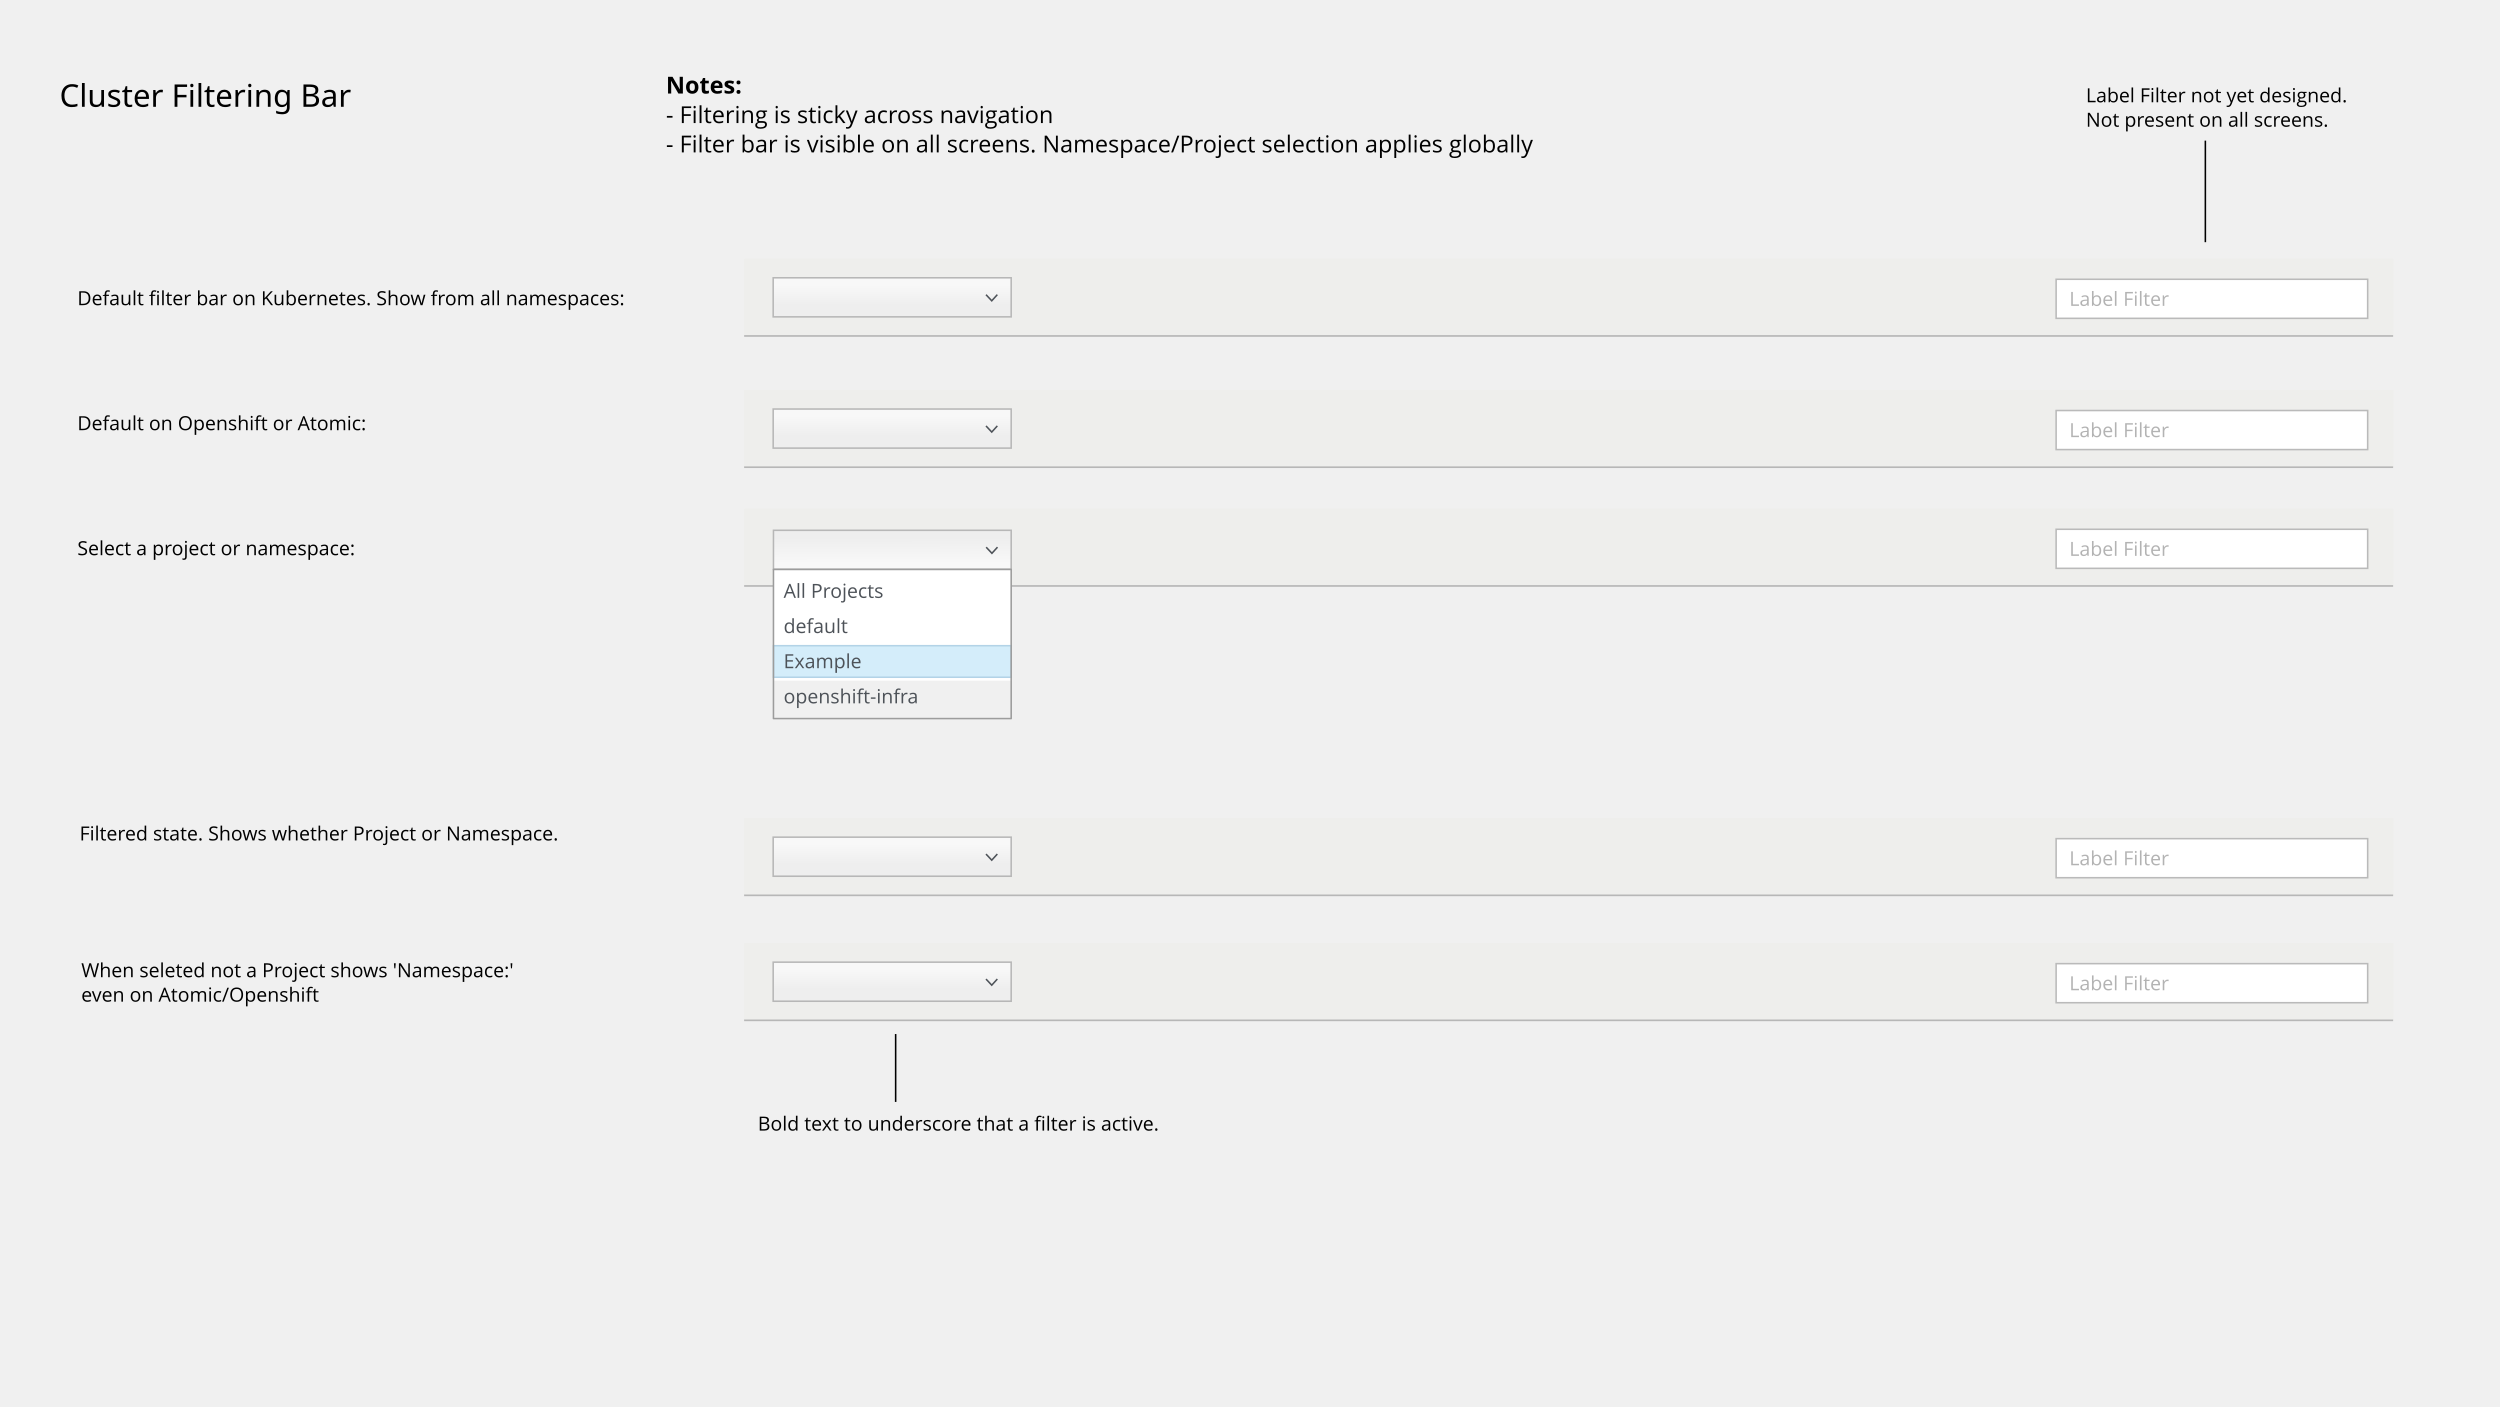
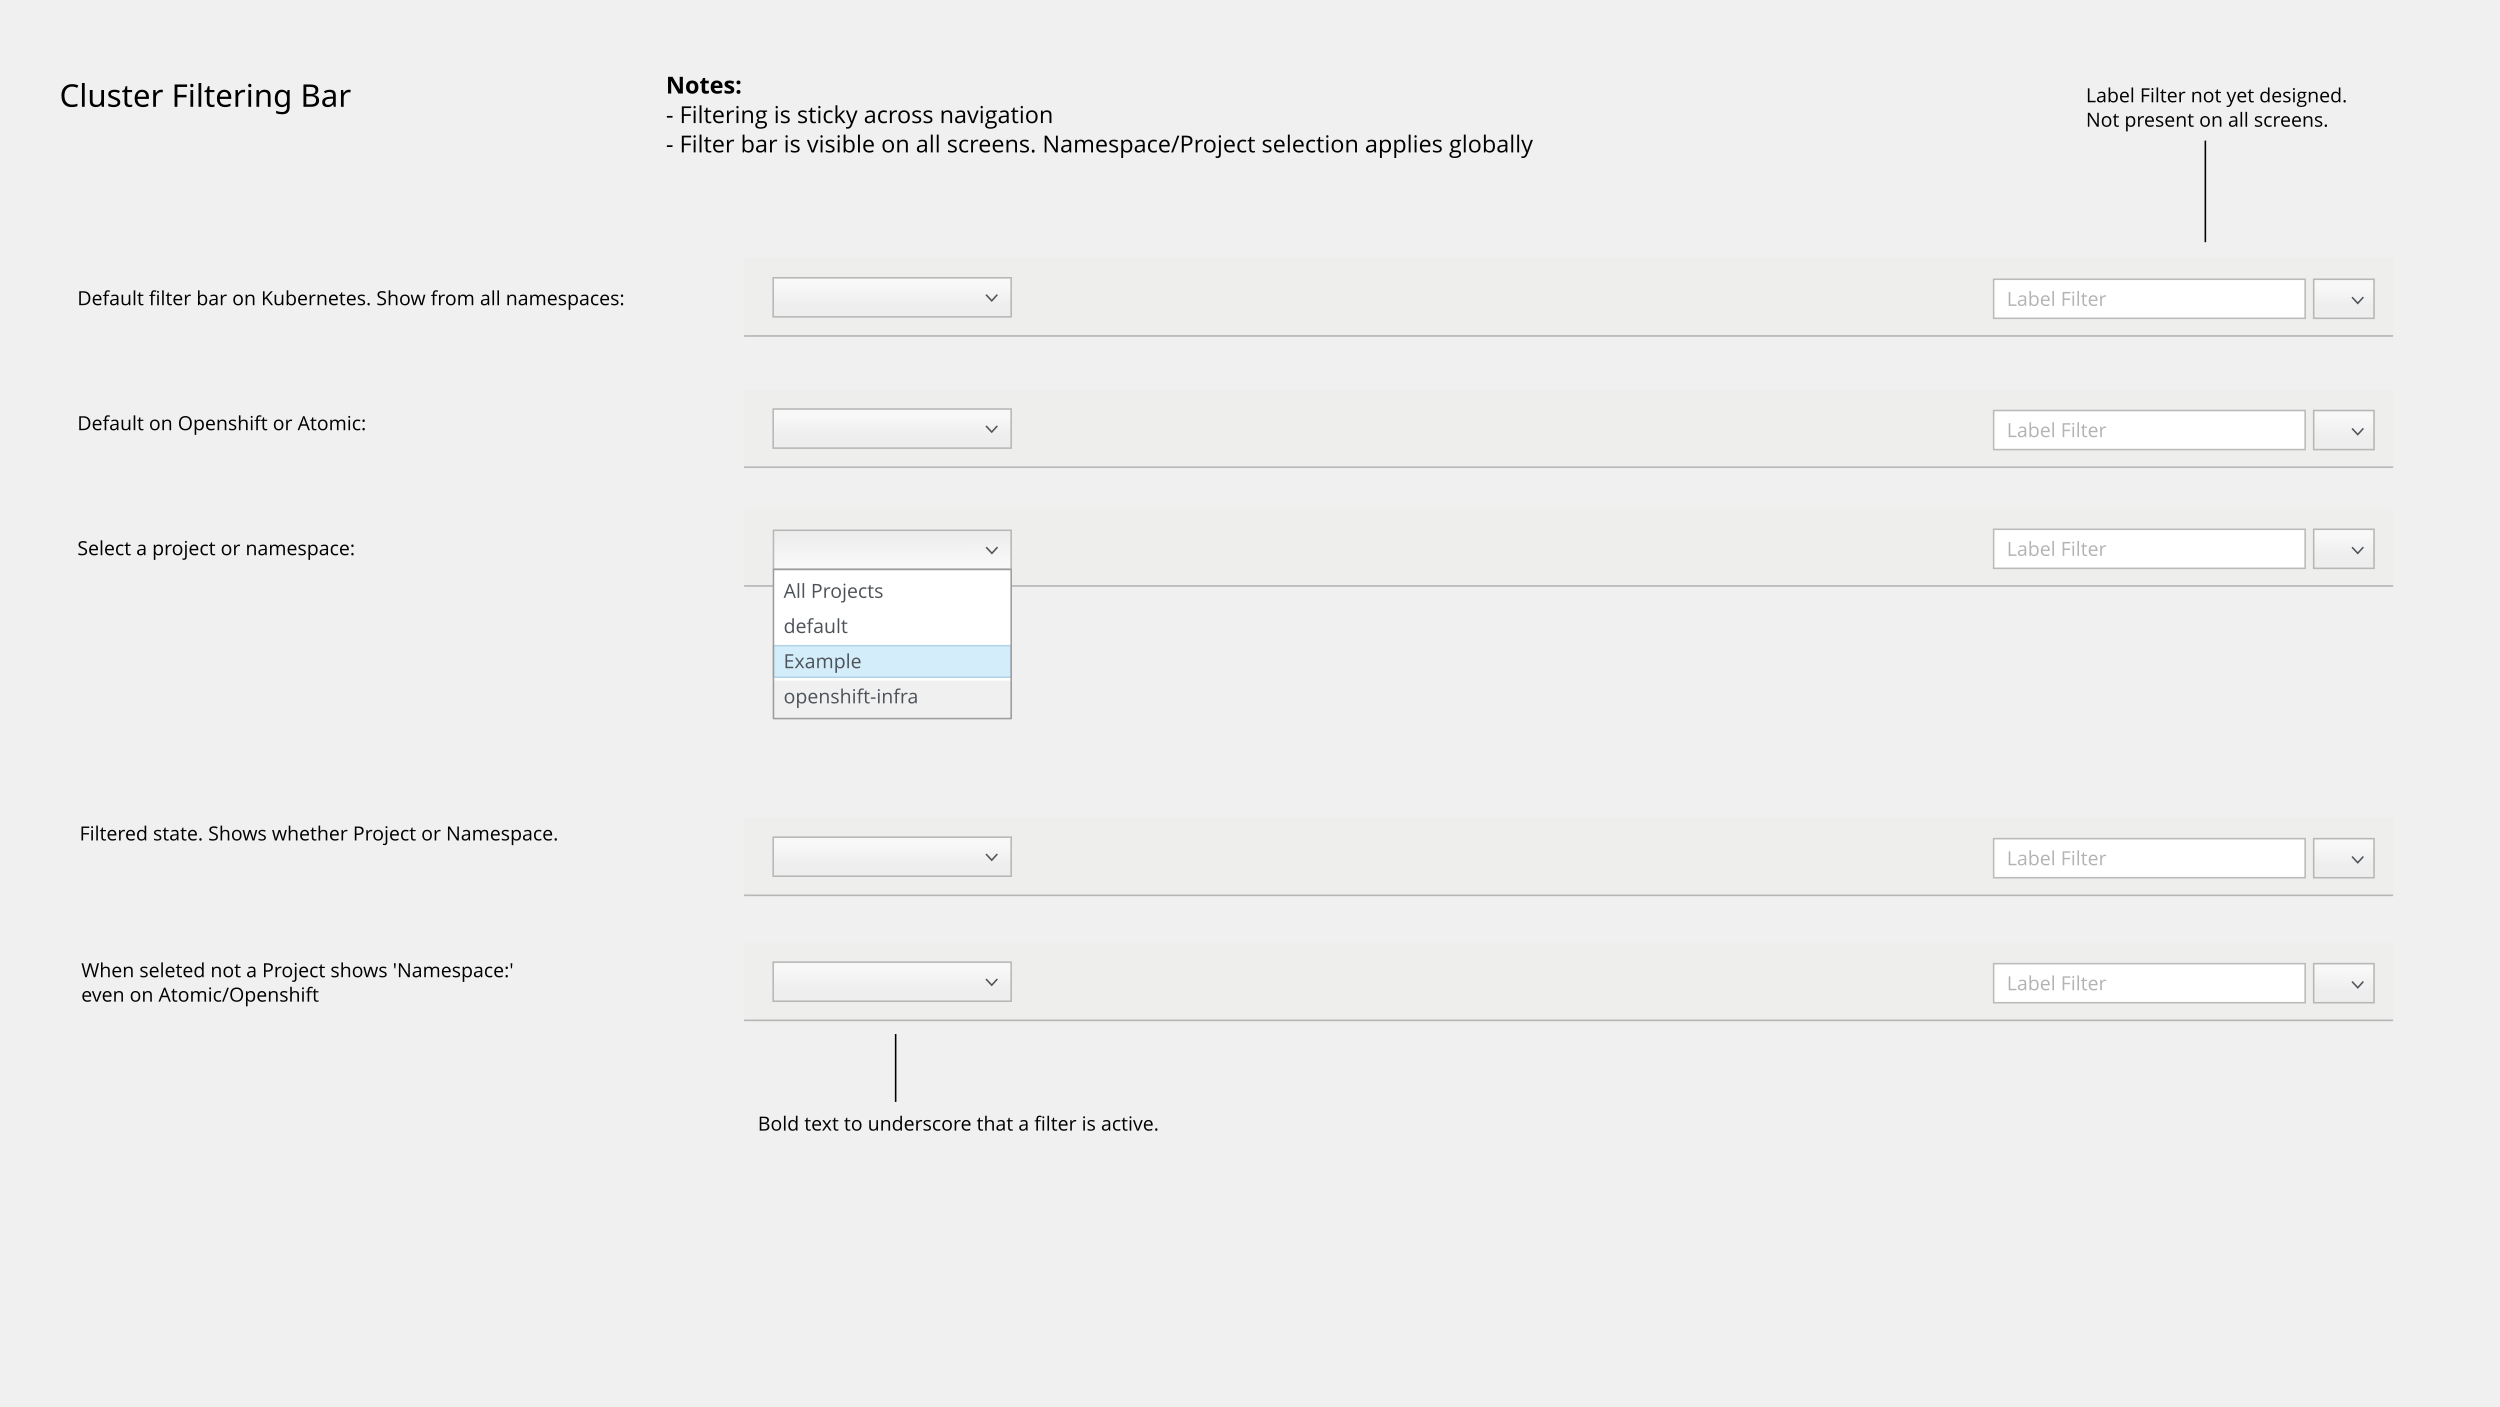
<svg xmlns="http://www.w3.org/2000/svg" xmlns:xlink="http://www.w3.org/1999/xlink" width="1600" height="900" viewBox="0 0 1600 900" id="svg2" version="1.1">
  <defs id="defs4">
    <linearGradient y2="1163.362" x2="1133.785" y1="1149.57" x1="1133.785" gradientTransform="matrix(3.62651,0,0,0.926043,-3525.144,-646.0454)" gradientUnits="userSpaceOnUse" id="linearGradient8099-6" xlink:href="#linearGradient8076-9" />
    <linearGradient id="linearGradient8076-9">
      <stop style="stop-color:#f8f8f8;stop-opacity:1" offset="0" id="stop8078-7" />
      <stop style="stop-color:#eeeeee;stop-opacity:1" offset="1" id="stop8080-4" />
    </linearGradient>
    <linearGradient xlink:href="#linearGradient8076-9" id="linearGradient4371" gradientUnits="userSpaceOnUse" gradientTransform="matrix(3.62651,0,0,0.926043,-3525.144,-730.0454)" x1="1133.785" y1="1149.57" x2="1133.785" y2="1163.362" />
    <linearGradient xlink:href="#linearGradient8076-9" id="linearGradient4459" gradientUnits="userSpaceOnUse" gradientTransform="matrix(3.622492,0,0,0.926043,-3520.522,-568.4365)" x1="1130.748" y1="1167.514" x2="1130.58" y2="1149.999" />
    <linearGradient xlink:href="#linearGradient8076-9" id="linearGradient4528" gradientUnits="userSpaceOnUse" gradientTransform="matrix(3.62651,0,0,0.926043,-3525.144,-372.0454)" x1="1133.785" y1="1149.57" x2="1133.785" y2="1163.362" />
    <linearGradient xlink:href="#linearGradient8076-9" id="linearGradient4585" gradientUnits="userSpaceOnUse" gradientTransform="matrix(3.62651,0,0,0.926043,-3525.144,-292.0454)" x1="1133.785" y1="1149.57" x2="1133.785" y2="1163.362" />
+     <linearGradient xlink:href="#linearGradient8076-9" id="linearGradient6556" gradientUnits="userSpaceOnUse" gradientTransform="matrix(0.9199301,0,0,0.9259259,-250.3845,-3880.999)" x1="1133.785" y1="1149.57" x2="1133.785" y2="1163.362" />
+     <linearGradient xlink:href="#linearGradient8076-9" id="linearGradient7068" gradientUnits="userSpaceOnUse" gradientTransform="matrix(0.9199301,0,0,0.9259259,-250.3845,-3880.999)" x1="1133.785" y1="1149.57" x2="1133.785" y2="1163.362" />
+     <linearGradient xlink:href="#linearGradient8076-9" id="linearGradient7103" gradientUnits="userSpaceOnUse" gradientTransform="matrix(0.9199301,0,0,0.9259259,-250.3845,-3880.999)" x1="1133.785" y1="1149.57" x2="1133.785" y2="1163.362" />
+     <linearGradient xlink:href="#linearGradient8076-9" id="linearGradient7138" gradientUnits="userSpaceOnUse" gradientTransform="matrix(0.9199301,0,0,0.9259259,-250.3845,-3880.999)" x1="1133.785" y1="1149.57" x2="1133.785" y2="1163.362" />
+     <linearGradient xlink:href="#linearGradient8076-9" id="linearGradient7173" gradientUnits="userSpaceOnUse" gradientTransform="matrix(0.9199301,0,0,0.9259259,-250.3845,-3880.999)" x1="1133.785" y1="1149.57" x2="1133.785" y2="1163.362" />
  </defs>
  <g id="layer1" transform="translate(0,-152.3622)">
    <g id="g4148" transform="matrix(0.8811089,0,0,1,161.9377,257.335)">
      <rect ry="0" rx="0" y="144.599" x="356.714" height="49.938" width="1198" id="rect11567" style="color:#000000;display:inline;overflow:visible;visibility:visible;fill:#eeeeec;stroke:none;stroke-width:1;marker:none;enable-background:accumulate" />
      <path id="path11569" d="m 356.714,194.036 1197.762,0" style="fill:none;stroke:#b7b7b7;stroke-width:1.065px;stroke-linecap:butt;stroke-linejoin:miter;stroke-opacity:1" />
    </g>
    <text xml:space="preserve" style="font-style:normal;font-variant:normal;font-weight:normal;font-stretch:normal;font-size:20px;line-height:125%;font-family:Overpass;-inkscape-font-specification:Overpass;text-align:start;letter-spacing:0px;word-spacing:0px;writing-mode:lr-tb;text-anchor:start;fill:#000000;fill-opacity:1;stroke:none;stroke-width:1px;stroke-linecap:butt;stroke-linejoin:miter;stroke-opacity:1" x="360.624" y="350.306" id="text4332">
      <tspan id="tspan4334" x="360.624" y="350.306" />
    </text>
-     <rect style="color:#000000;display:inline;overflow:visible;visibility:visible;fill:#ffffff;fill-opacity:1;fill-rule:nonzero;stroke:#bababa;stroke-width:1;stroke-opacity:1;marker:none;enable-background:accumulate" id="rect7019-7-3" width="199.381" height="25" x="1315.924" y="415.096" />
-     <text xml:space="preserve" style="font-style:normal;font-variant:normal;font-weight:normal;font-stretch:normal;font-size:20px;line-height:125%;font-family:Overpass;-inkscape-font-specification:Overpass;text-align:start;letter-spacing:0px;word-spacing:0px;writing-mode:lr-tb;text-anchor:start;fill:#000000;fill-opacity:1;stroke:none;stroke-width:1px;stroke-linecap:butt;stroke-linejoin:miter;stroke-opacity:1" x="1324.343" y="432.12" id="text4546">
-       <tspan id="tspan4548" x="1324.343" y="432.12" style="font-style:normal;font-variant:normal;font-weight:normal;font-stretch:normal;font-size:12.5px;font-family:'open sans';-inkscape-font-specification:'open sans';fill:#b3b3b3">Label Filter</tspan>
+     <rect style="color:#000000;display:inline;overflow:visible;visibility:visible;fill:#ffffff;fill-opacity:1;fill-rule:nonzero;stroke:#bababa;stroke-width:1;stroke-opacity:1;marker:none;enable-background:accumulate" id="rect7019-7-3" width="199.381" height="25" x="1275.924" y="415.096" />
+     <text xml:space="preserve" style="font-style:normal;font-variant:normal;font-weight:normal;font-stretch:normal;font-size:20px;line-height:125%;font-family:Overpass;-inkscape-font-specification:Overpass;text-align:start;letter-spacing:0px;word-spacing:0px;writing-mode:lr-tb;text-anchor:start;fill:#000000;fill-opacity:1;stroke:none;stroke-width:1px;stroke-linecap:butt;stroke-linejoin:miter;stroke-opacity:1" x="1284.343" y="432.12" id="text4546">
+       <tspan id="tspan4548" x="1284.343" y="432.12" style="font-style:normal;font-variant:normal;font-weight:normal;font-stretch:normal;font-size:12.5px;font-family:'open sans';-inkscape-font-specification:'open sans';fill:#b3b3b3">Label Filter</tspan>
    </text>
    <text xml:space="preserve" style="font-style:normal;font-variant:normal;font-weight:normal;font-stretch:normal;font-size:20px;line-height:125%;font-family:Overpass;-inkscape-font-specification:Overpass;text-align:start;letter-spacing:0px;word-spacing:0px;writing-mode:lr-tb;text-anchor:start;fill:#000000;fill-opacity:1;stroke:none;stroke-width:1px;stroke-linecap:butt;stroke-linejoin:miter;stroke-opacity:1" x="38.111" y="220.702" id="text4261">
      <tspan id="tspan4263" x="38.111" y="220.702">Cluster Filtering Bar</tspan>
    </text>
    <text xml:space="preserve" style="font-style:normal;font-variant:normal;font-weight:normal;font-stretch:normal;font-size:12.5px;line-height:125%;font-family:Overpass;-inkscape-font-specification:Overpass;text-align:start;letter-spacing:0px;word-spacing:0px;writing-mode:lr-tb;text-anchor:start;fill:#000000;fill-opacity:1;stroke:none;stroke-width:1px;stroke-linecap:butt;stroke-linejoin:miter;stroke-opacity:1" x="426.195" y="212.223" id="text4265">
      <tspan id="tspan4267" x="426.195" y="212.223" style="font-style:normal;font-variant:normal;font-weight:bold;font-stretch:normal;font-size:15px;font-family:'Open Sans';-inkscape-font-specification:'Open Sans Bold'">Notes:</tspan>
      <tspan x="426.195" y="231.144" id="tspan4496" style="font-style:normal;font-variant:normal;font-weight:normal;font-stretch:normal;font-size:15px;font-family:'Open Sans';-inkscape-font-specification:'Open Sans'">- Filtering is sticky across navigation</tspan>
      <tspan x="426.195" y="249.894" id="tspan4269" style="font-style:normal;font-variant:normal;font-weight:normal;font-stretch:normal;font-size:15px;font-family:'Open Sans';-inkscape-font-specification:'Open Sans'">- Filter bar is visible on all screens. Namespace/Project selection applies globally</tspan>
    </text>
    <rect style="color:#000000;display:inline;overflow:visible;visibility:visible;fill:url(#linearGradient8099-6);fill-opacity:1;fill-rule:nonzero;stroke:#b7b7b7;stroke-width:1;stroke-opacity:1;marker:none;enable-background:accumulate" id="rect8074-5-6" width="152.313" height="25.003" x="494.843" y="414.146" />
    <flowRoot style="font-style:normal;font-weight:normal;font-size:12.5px;line-height:100%;font-family:Sans;text-align:start;letter-spacing:0px;word-spacing:0px;text-anchor:start;fill:#4d5258;fill-opacity:1;stroke:none" id="flowRoot6151-5-2-0-1-5-2-6-8-9-7-4-4-7-8-4-8-7-5-2" xml:space="preserve" transform="translate(507.288,411.2892)">
      <flowRegion id="flowRegion6153-9-48-4-43-8-86-2-2-1-5-4-8-2-94-6-9-3-1-68">
        <rect y="9.429" x="-3.559" height="18.758" width="123.968" id="rect6155-9-4-9-3-0-00-9-2-5-94-7-0-4-5-9-5-3-3-6" style="font-size:12.5px;line-height:100%;text-align:start;text-anchor:start;fill:#4d5258;fill-opacity:1" />
      </flowRegion>
      <flowPara style="font-style:normal;font-variant:normal;font-weight:normal;font-stretch:normal;font-size:12.5px;line-height:100%;font-family:'Open Sans';-inkscape-font-specification:'Open Sans';text-align:start;text-anchor:start;fill:#4d5258;fill-opacity:1" id="flowPara6934-2-4-4-6">All Projects</flowPara>
    </flowRoot>
    <path id="path3567" d="m 631.044,424.964 3.673,3.91 3.576,-3.945" style="fill:none;stroke:#4d5258;stroke-width:1;stroke-linecap:butt;stroke-linejoin:miter;stroke-miterlimit:4;stroke-dasharray:none;stroke-opacity:1" />
    <g transform="matrix(0.8811089,0,0,1,161.9377,173.335)" id="g4347">
      <rect style="color:#000000;display:inline;overflow:visible;visibility:visible;fill:#eeeeec;stroke:none;stroke-width:1;marker:none;enable-background:accumulate" id="rect4349" width="1198" height="49.938" x="356.714" y="144.599" rx="0" ry="0" />
      <path style="fill:none;stroke:#b7b7b7;stroke-width:1.065px;stroke-linecap:butt;stroke-linejoin:miter;stroke-opacity:1" d="m 356.714,194.036 1197.762,0" id="path4351" />
    </g>
-     <rect y="331.096" x="1315.924" height="25" width="199.381" id="rect4353" style="color:#000000;display:inline;overflow:visible;visibility:visible;fill:#ffffff;fill-opacity:1;fill-rule:nonzero;stroke:#bababa;stroke-width:1;stroke-opacity:1;marker:none;enable-background:accumulate" />
-     <text id="text4355" y="348.12" x="1324.343" style="font-style:normal;font-variant:normal;font-weight:normal;font-stretch:normal;font-size:20px;line-height:125%;font-family:Overpass;-inkscape-font-specification:Overpass;text-align:start;letter-spacing:0px;word-spacing:0px;writing-mode:lr-tb;text-anchor:start;fill:#000000;fill-opacity:1;stroke:none;stroke-width:1px;stroke-linecap:butt;stroke-linejoin:miter;stroke-opacity:1" xml:space="preserve">
-       <tspan style="font-style:normal;font-variant:normal;font-weight:normal;font-stretch:normal;font-size:12.5px;font-family:'open sans';-inkscape-font-specification:'open sans';fill:#b3b3b3" y="348.12" x="1324.343" id="tspan4357">Label Filter</tspan>
+     <rect y="331.096" x="1275.924" height="25" width="199.381" id="rect4353" style="color:#000000;display:inline;overflow:visible;visibility:visible;fill:#ffffff;fill-opacity:1;fill-rule:nonzero;stroke:#bababa;stroke-width:1;stroke-opacity:1;marker:none;enable-background:accumulate" />
+     <text id="text4355" y="348.12" x="1284.343" style="font-style:normal;font-variant:normal;font-weight:normal;font-stretch:normal;font-size:20px;line-height:125%;font-family:Overpass;-inkscape-font-specification:Overpass;text-align:start;letter-spacing:0px;word-spacing:0px;writing-mode:lr-tb;text-anchor:start;fill:#000000;fill-opacity:1;stroke:none;stroke-width:1px;stroke-linecap:butt;stroke-linejoin:miter;stroke-opacity:1" xml:space="preserve">
+       <tspan style="font-style:normal;font-variant:normal;font-weight:normal;font-stretch:normal;font-size:12.5px;font-family:'open sans';-inkscape-font-specification:'open sans';fill:#b3b3b3" y="348.12" x="1284.343" id="tspan4357">Label Filter</tspan>
    </text>
    <rect y="330.146" x="494.843" height="25.003" width="152.313" id="rect4359" style="color:#000000;display:inline;overflow:visible;visibility:visible;fill:url(#linearGradient4371);fill-opacity:1;fill-rule:nonzero;stroke:#b7b7b7;stroke-width:1;stroke-opacity:1;marker:none;enable-background:accumulate" />
    <flowRoot transform="translate(507.288,327.2892)" xml:space="preserve" id="flowRoot4361" style="font-style:normal;font-weight:normal;font-size:12.5px;line-height:100%;font-family:Sans;text-align:start;letter-spacing:0px;word-spacing:0px;text-anchor:start;fill:#4d5258;fill-opacity:1;stroke:none">
      <flowRegion id="flowRegion4363">
        <rect style="font-size:12.5px;line-height:100%;text-align:start;text-anchor:start;fill:#4d5258;fill-opacity:1" id="rect4365" width="133.06" height="15.728" x="-3.559" y="9.429" />
      </flowRegion>
      <flowPara id="flowPara4367" style="font-style:normal;font-variant:normal;font-weight:normal;font-stretch:normal;font-size:12.5px;line-height:100%;font-family:'Open Sans';-inkscape-font-specification:'Open Sans';text-align:start;text-anchor:start;fill:#4d5258;fill-opacity:1">All Namespaces</flowPara>
    </flowRoot>
    <path style="fill:none;stroke:#4d5258;stroke-width:1;stroke-linecap:butt;stroke-linejoin:miter;stroke-miterlimit:4;stroke-dasharray:none;stroke-opacity:1" d="m 631.044,340.964 3.673,3.91 3.576,-3.945" id="path4369" />
    <g id="g4373" transform="matrix(0.8811089,0,0,1,161.9377,333.335)">
      <rect ry="0" rx="0" y="144.599" x="356.714" height="49.938" width="1198" id="rect4375" style="color:#000000;display:inline;overflow:visible;visibility:visible;fill:#eeeeec;stroke:none;stroke-width:1;marker:none;enable-background:accumulate" />
      <path id="path4377" d="m 356.714,194.036 1197.762,0" style="fill:none;stroke:#b7b7b7;stroke-width:1.065px;stroke-linecap:butt;stroke-linejoin:miter;stroke-opacity:1" />
    </g>
-     <rect style="color:#000000;display:inline;overflow:visible;visibility:visible;fill:#ffffff;fill-opacity:1;fill-rule:nonzero;stroke:#bababa;stroke-width:1;stroke-opacity:1;marker:none;enable-background:accumulate" id="rect4379" width="199.381" height="25" x="1315.924" y="491.096" />
-     <text xml:space="preserve" style="font-style:normal;font-variant:normal;font-weight:normal;font-stretch:normal;font-size:20px;line-height:125%;font-family:Overpass;-inkscape-font-specification:Overpass;text-align:start;letter-spacing:0px;word-spacing:0px;writing-mode:lr-tb;text-anchor:start;fill:#000000;fill-opacity:1;stroke:none;stroke-width:1px;stroke-linecap:butt;stroke-linejoin:miter;stroke-opacity:1" x="1324.343" y="508.12" id="text4381">
-       <tspan id="tspan4383" x="1324.343" y="508.12" style="font-style:normal;font-variant:normal;font-weight:normal;font-stretch:normal;font-size:12.5px;font-family:'open sans';-inkscape-font-specification:'open sans';fill:#b3b3b3">Label Filter</tspan>
+     <rect style="color:#000000;display:inline;overflow:visible;visibility:visible;fill:#ffffff;fill-opacity:1;fill-rule:nonzero;stroke:#bababa;stroke-width:1;stroke-opacity:1;marker:none;enable-background:accumulate" id="rect4379" width="199.381" height="25" x="1275.924" y="491.096" />
+     <text xml:space="preserve" style="font-style:normal;font-variant:normal;font-weight:normal;font-stretch:normal;font-size:20px;line-height:125%;font-family:Overpass;-inkscape-font-specification:Overpass;text-align:start;letter-spacing:0px;word-spacing:0px;writing-mode:lr-tb;text-anchor:start;fill:#000000;fill-opacity:1;stroke:none;stroke-width:1px;stroke-linecap:butt;stroke-linejoin:miter;stroke-opacity:1" x="1284.343" y="508.12" id="text4381">
+       <tspan id="tspan4383" x="1284.343" y="508.12" style="font-style:normal;font-variant:normal;font-weight:normal;font-stretch:normal;font-size:12.5px;font-family:'open sans';-inkscape-font-specification:'open sans';fill:#b3b3b3">Label Filter</tspan>
    </text>
    <rect y="516.764" x="495.012" height="71.232" width="152.145" id="rect4466" style="color:#000000;clip-rule:nonzero;display:inline;overflow:visible;visibility:visible;opacity:1;isolation:auto;mix-blend-mode:normal;color-interpolation:sRGB;color-interpolation-filters:linearRGB;solid-color:#000000;solid-opacity:1;fill:#ffffff;fill-opacity:1;fill-rule:nonzero;stroke:none;stroke-width:1;stroke-linecap:round;stroke-linejoin:round;stroke-miterlimit:4;stroke-dasharray:none;stroke-dashoffset:0;stroke-opacity:1;marker:none;color-rendering:auto;image-rendering:auto;shape-rendering:auto;text-rendering:auto;enable-background:accumulate" />
    <rect style="color:#000000;clip-rule:nonzero;display:inline;overflow:visible;visibility:visible;opacity:1;isolation:auto;mix-blend-mode:normal;color-interpolation:sRGB;color-interpolation-filters:linearRGB;solid-color:#000000;solid-opacity:1;fill:#d4edfa;fill-opacity:1;fill-rule:nonzero;stroke:#b3d3e7;stroke-width:1;stroke-linecap:butt;stroke-linejoin:miter;stroke-miterlimit:4;stroke-dasharray:none;stroke-dashoffset:0;stroke-opacity:1;marker:none;color-rendering:auto;image-rendering:auto;shape-rendering:auto;text-rendering:auto;enable-background:accumulate" id="rect4507" width="152.145" height="20.179" x="495.012" y="565.612" />
    <rect y="491.755" x="495.012" height="25.003" width="152.145" id="rect4447" style="color:#000000;display:inline;overflow:visible;visibility:visible;fill:url(#linearGradient4459);fill-opacity:1;fill-rule:nonzero;stroke:#b7b7b7;stroke-width:1;stroke-miterlimit:4;stroke-dasharray:none;stroke-opacity:1;marker:none;enable-background:accumulate" />
    <flowRoot transform="translate(505.1158,489.2552)" xml:space="preserve" id="flowRoot4449" style="font-style:normal;font-weight:normal;font-size:12.5px;line-height:100%;font-family:Sans;text-align:start;letter-spacing:0px;word-spacing:0px;text-anchor:start;fill:#4d5258;fill-opacity:1;stroke:none">
      <flowRegion id="flowRegion4451">
        <rect style="font-size:12.5px;line-height:100%;text-align:start;text-anchor:start;fill:#4d5258;fill-opacity:1" id="rect4453" width="123.879" height="18.462" x="-3.559" y="9.429" />
      </flowRegion>
      <flowPara id="flowPara4455" style="font-style:normal;font-variant:normal;font-weight:normal;font-stretch:normal;font-size:12.5px;line-height:100%;font-family:'Open Sans';-inkscape-font-specification:'Open Sans';text-align:start;text-anchor:start;fill:#4d5258;fill-opacity:1">All Projects</flowPara>
    </flowRoot>
    <path style="fill:none;stroke:#4d5258;stroke-width:1;stroke-linecap:butt;stroke-linejoin:miter;stroke-miterlimit:4;stroke-dasharray:none;stroke-opacity:1" d="m 631.157,502.573 3.673,3.91 3.576,-3.945" id="path4457" />
    <rect style="color:#000000;clip-rule:nonzero;display:inline;overflow:visible;visibility:visible;opacity:1;isolation:auto;mix-blend-mode:normal;color-interpolation:sRGB;color-interpolation-filters:linearRGB;solid-color:#000000;solid-opacity:1;fill:none;fill-opacity:1;fill-rule:nonzero;stroke:#9c9c9c;stroke-width:1;stroke-linecap:round;stroke-linejoin:round;stroke-miterlimit:4;stroke-dasharray:none;stroke-dashoffset:0;stroke-opacity:1;marker:none;color-rendering:auto;image-rendering:auto;shape-rendering:auto;text-rendering:auto;enable-background:accumulate" id="rect4477" width="152.145" height="95.476" x="495.012" y="516.764" />
    <text xml:space="preserve" style="color:#000000;font-style:normal;font-variant:normal;font-weight:normal;font-stretch:normal;font-size:12.5px;line-height:180%;font-family:'Open Sans';-inkscape-font-specification:'Open Sans, Normal';text-align:start;letter-spacing:0px;word-spacing:0px;writing-mode:lr-tb;text-anchor:start;clip-rule:nonzero;display:inline;overflow:visible;visibility:visible;opacity:1;isolation:auto;mix-blend-mode:normal;color-interpolation:sRGB;color-interpolation-filters:linearRGB;solid-color:#000000;solid-opacity:1;fill:#4d5258;fill-opacity:1;fill-rule:nonzero;stroke:none;stroke-width:1;stroke-linecap:butt;stroke-linejoin:miter;stroke-miterlimit:4;stroke-dasharray:none;stroke-dashoffset:0;stroke-opacity:1;color-rendering:auto;image-rendering:auto;shape-rendering:auto;text-rendering:auto;enable-background:accumulate" x="501.491" y="535.005" id="text4479">
      <tspan id="tspan4481" x="501.491" y="535.005" style="color:#000000;line-height:180%;clip-rule:nonzero;display:inline;overflow:visible;visibility:visible;isolation:auto;mix-blend-mode:normal;color-interpolation:sRGB;color-interpolation-filters:linearRGB;solid-color:#000000;solid-opacity:1;fill:#4d5258;fill-opacity:1;fill-rule:nonzero;stroke:none;stroke-width:1;stroke-linecap:butt;stroke-linejoin:miter;stroke-miterlimit:4;stroke-dasharray:none;stroke-dashoffset:0;stroke-opacity:1;color-rendering:auto;image-rendering:auto;shape-rendering:auto;text-rendering:auto;enable-background:accumulate">All Projects</tspan>
      <tspan x="501.491" y="557.505" style="color:#000000;line-height:180%;clip-rule:nonzero;display:inline;overflow:visible;visibility:visible;isolation:auto;mix-blend-mode:normal;color-interpolation:sRGB;color-interpolation-filters:linearRGB;solid-color:#000000;solid-opacity:1;fill:#4d5258;fill-opacity:1;fill-rule:nonzero;stroke:none;stroke-width:1;stroke-linecap:butt;stroke-linejoin:miter;stroke-miterlimit:4;stroke-dasharray:none;stroke-dashoffset:0;stroke-opacity:1;color-rendering:auto;image-rendering:auto;shape-rendering:auto;text-rendering:auto;enable-background:accumulate" id="tspan4603">default</tspan>
      <tspan x="501.491" y="580.005" id="tspan4483" style="color:#000000;line-height:180%;clip-rule:nonzero;display:inline;overflow:visible;visibility:visible;isolation:auto;mix-blend-mode:normal;color-interpolation:sRGB;color-interpolation-filters:linearRGB;solid-color:#000000;solid-opacity:1;fill:#4d5258;fill-opacity:1;fill-rule:nonzero;stroke:none;stroke-width:1;stroke-linecap:butt;stroke-linejoin:miter;stroke-miterlimit:4;stroke-dasharray:none;stroke-dashoffset:0;stroke-opacity:1;color-rendering:auto;image-rendering:auto;shape-rendering:auto;text-rendering:auto;enable-background:accumulate">Example</tspan>
      <tspan x="501.491" y="602.505" id="tspan4485" style="color:#000000;line-height:180%;clip-rule:nonzero;display:inline;overflow:visible;visibility:visible;isolation:auto;mix-blend-mode:normal;color-interpolation:sRGB;color-interpolation-filters:linearRGB;solid-color:#000000;solid-opacity:1;fill:#4d5258;fill-opacity:1;fill-rule:nonzero;stroke:none;stroke-width:1;stroke-linecap:butt;stroke-linejoin:miter;stroke-miterlimit:4;stroke-dasharray:none;stroke-dashoffset:0;stroke-opacity:1;color-rendering:auto;image-rendering:auto;shape-rendering:auto;text-rendering:auto;enable-background:accumulate">openshift-infra</tspan>
    </text>
    <g transform="matrix(0.8811089,0,0,1,161.9377,531.335)" id="g4504">
      <rect style="color:#000000;display:inline;overflow:visible;visibility:visible;fill:#eeeeec;stroke:none;stroke-width:1;marker:none;enable-background:accumulate" id="rect4506" width="1198" height="49.938" x="356.714" y="144.599" rx="0" ry="0" />
      <path style="fill:none;stroke:#b7b7b7;stroke-width:1.065px;stroke-linecap:butt;stroke-linejoin:miter;stroke-opacity:1" d="m 356.714,194.036 1197.762,0" id="path4508" />
    </g>
-     <rect y="689.096" x="1315.924" height="25" width="199.381" id="rect4510" style="color:#000000;display:inline;overflow:visible;visibility:visible;fill:#ffffff;fill-opacity:1;fill-rule:nonzero;stroke:#bababa;stroke-width:1;stroke-opacity:1;marker:none;enable-background:accumulate" />
-     <text id="text4512" y="706.12" x="1324.343" style="font-style:normal;font-variant:normal;font-weight:normal;font-stretch:normal;font-size:20px;line-height:125%;font-family:Overpass;-inkscape-font-specification:Overpass;text-align:start;letter-spacing:0px;word-spacing:0px;writing-mode:lr-tb;text-anchor:start;fill:#000000;fill-opacity:1;stroke:none;stroke-width:1px;stroke-linecap:butt;stroke-linejoin:miter;stroke-opacity:1" xml:space="preserve">
-       <tspan style="font-style:normal;font-variant:normal;font-weight:normal;font-stretch:normal;font-size:12.5px;font-family:'open sans';-inkscape-font-specification:'open sans';fill:#b3b3b3" y="706.12" x="1324.343" id="tspan4514">Label Filter</tspan>
+     <rect y="689.096" x="1275.924" height="25" width="199.381" id="rect4510" style="color:#000000;display:inline;overflow:visible;visibility:visible;fill:#ffffff;fill-opacity:1;fill-rule:nonzero;stroke:#bababa;stroke-width:1;stroke-opacity:1;marker:none;enable-background:accumulate" />
+     <text id="text4512" y="706.12" x="1284.343" style="font-style:normal;font-variant:normal;font-weight:normal;font-stretch:normal;font-size:20px;line-height:125%;font-family:Overpass;-inkscape-font-specification:Overpass;text-align:start;letter-spacing:0px;word-spacing:0px;writing-mode:lr-tb;text-anchor:start;fill:#000000;fill-opacity:1;stroke:none;stroke-width:1px;stroke-linecap:butt;stroke-linejoin:miter;stroke-opacity:1" xml:space="preserve">
+       <tspan style="font-style:normal;font-variant:normal;font-weight:normal;font-stretch:normal;font-size:12.5px;font-family:'open sans';-inkscape-font-specification:'open sans';fill:#b3b3b3" y="706.12" x="1284.343" id="tspan4514">Label Filter</tspan>
    </text>
    <rect y="688.146" x="494.843" height="25.003" width="152.313" id="rect4516" style="color:#000000;display:inline;overflow:visible;visibility:visible;fill:url(#linearGradient4528);fill-opacity:1;fill-rule:nonzero;stroke:#b7b7b7;stroke-width:1;stroke-opacity:1;marker:none;enable-background:accumulate" />
    <flowRoot transform="translate(507.288,685.2892)" xml:space="preserve" id="flowRoot4518" style="font-style:normal;font-weight:normal;font-size:12.5px;line-height:100%;font-family:Sans;text-align:start;letter-spacing:0px;word-spacing:0px;text-anchor:start;fill:#4d5258;fill-opacity:1;stroke:none">
      <flowRegion id="flowRegion4520">
        <rect style="font-size:12.5px;line-height:100%;text-align:start;text-anchor:start;fill:#4d5258;fill-opacity:1" id="rect4522" width="123.968" height="18.758" x="-3.559" y="9.429" />
      </flowRegion>
      <flowPara id="flowPara4524" style="font-style:normal;font-variant:normal;font-weight:normal;font-stretch:normal;font-size:12.5px;line-height:100%;font-family:'Open Sans';-inkscape-font-specification:'Open Sans';text-align:start;text-anchor:start;fill:#4d5258;fill-opacity:1">Project: <flowSpan style="font-style:normal;font-variant:normal;font-weight:bold;font-stretch:normal;font-family:'Open Sans';-inkscape-font-specification:'Open Sans Bold'" id="flowSpan4530">Example</flowSpan>
      </flowPara>
    </flowRoot>
    <path style="fill:none;stroke:#4d5258;stroke-width:1;stroke-linecap:butt;stroke-linejoin:miter;stroke-miterlimit:4;stroke-dasharray:none;stroke-opacity:1" d="m 631.044,698.964 3.673,3.91 3.576,-3.945" id="path4526" />
    <text xml:space="preserve" style="font-style:normal;font-variant:normal;font-weight:normal;font-stretch:normal;font-size:12.5px;line-height:125%;font-family:'open sans';-inkscape-font-specification:'open sans, Normal';text-align:start;letter-spacing:0px;word-spacing:0px;writing-mode:lr-tb;text-anchor:start;fill:#000000;fill-opacity:1;stroke:none;stroke-width:1px;stroke-linecap:butt;stroke-linejoin:miter;stroke-opacity:1" x="49.497" y="347.677" id="text4532">
      <tspan id="tspan4534" x="49.497" y="347.677">Default filter bar on Kubernetes. Show from all namespaces:</tspan>
    </text>
    <text id="text4536" y="427.677" x="49.497" style="font-style:normal;font-variant:normal;font-weight:normal;font-stretch:normal;font-size:12.5px;line-height:125%;font-family:'open sans';-inkscape-font-specification:'open sans, Normal';text-align:start;letter-spacing:0px;word-spacing:0px;writing-mode:lr-tb;text-anchor:start;fill:#000000;fill-opacity:1;stroke:none;stroke-width:1px;stroke-linecap:butt;stroke-linejoin:miter;stroke-opacity:1" xml:space="preserve">
      <tspan y="427.677" x="49.497" id="tspan4538">Default on Openshift or Atomic:</tspan>
    </text>
    <text xml:space="preserve" style="font-style:normal;font-variant:normal;font-weight:normal;font-stretch:normal;font-size:12.5px;line-height:125%;font-family:'open sans';-inkscape-font-specification:'open sans, Normal';text-align:start;letter-spacing:0px;word-spacing:0px;writing-mode:lr-tb;text-anchor:start;fill:#000000;fill-opacity:1;stroke:none;stroke-width:1px;stroke-linecap:butt;stroke-linejoin:miter;stroke-opacity:1" x="49.497" y="507.677" id="text4540">
      <tspan id="tspan4542" x="49.497" y="507.677">Select a project or namespace:</tspan>
    </text>
    <text id="text4544" y="690.248" x="50.926" style="font-style:normal;font-variant:normal;font-weight:normal;font-stretch:normal;font-size:12.5px;line-height:125%;font-family:'open sans';-inkscape-font-specification:'open sans, Normal';text-align:start;letter-spacing:0px;word-spacing:0px;writing-mode:lr-tb;text-anchor:start;fill:#000000;fill-opacity:1;stroke:none;stroke-width:1px;stroke-linecap:butt;stroke-linejoin:miter;stroke-opacity:1" xml:space="preserve">
      <tspan y="690.248" x="50.926" id="tspan4551">Filtered state. Shows whether Project or Namespace.</tspan>
    </text>
    <text xml:space="preserve" style="font-style:normal;font-variant:normal;font-weight:normal;font-stretch:normal;font-size:12.5px;line-height:125%;font-family:'open sans';-inkscape-font-specification:'open sans, Normal';text-align:start;letter-spacing:0px;word-spacing:0px;writing-mode:lr-tb;text-anchor:start;fill:#000000;fill-opacity:1;stroke:none;stroke-width:1px;stroke-linecap:butt;stroke-linejoin:miter;stroke-opacity:1" x="1334.995" y="217.834" id="text4553">
      <tspan id="tspan4555" x="1334.995" y="217.834">Label Filter not yet designed.</tspan>
      <tspan x="1334.995" y="233.459" id="tspan4611">Not present on all screens.</tspan>
    </text>
    <path style="fill:none;fill-rule:evenodd;stroke:#000000;stroke-width:1px;stroke-linecap:butt;stroke-linejoin:miter;stroke-opacity:1" d="m 1411.429,242.362 0,65" id="path4557" />
    <g id="g4559" transform="matrix(0.8811089,0,0,1,161.9377,611.335)">
      <rect ry="0" rx="0" y="144.599" x="356.714" height="49.938" width="1198" id="rect4561" style="color:#000000;display:inline;overflow:visible;visibility:visible;fill:#eeeeec;stroke:none;stroke-width:1;marker:none;enable-background:accumulate" />
      <path id="path4563" d="m 356.714,194.036 1197.762,0" style="fill:none;stroke:#b7b7b7;stroke-width:1.065px;stroke-linecap:butt;stroke-linejoin:miter;stroke-opacity:1" />
    </g>
-     <rect style="color:#000000;display:inline;overflow:visible;visibility:visible;fill:#ffffff;fill-opacity:1;fill-rule:nonzero;stroke:#bababa;stroke-width:1;stroke-opacity:1;marker:none;enable-background:accumulate" id="rect4565" width="199.381" height="25" x="1315.924" y="769.096" />
-     <text xml:space="preserve" style="font-style:normal;font-variant:normal;font-weight:normal;font-stretch:normal;font-size:20px;line-height:125%;font-family:Overpass;-inkscape-font-specification:Overpass;text-align:start;letter-spacing:0px;word-spacing:0px;writing-mode:lr-tb;text-anchor:start;fill:#000000;fill-opacity:1;stroke:none;stroke-width:1px;stroke-linecap:butt;stroke-linejoin:miter;stroke-opacity:1" x="1324.343" y="786.12" id="text4567">
-       <tspan id="tspan4569" x="1324.343" y="786.12" style="font-style:normal;font-variant:normal;font-weight:normal;font-stretch:normal;font-size:12.5px;font-family:'open sans';-inkscape-font-specification:'open sans';fill:#b3b3b3">Label Filter</tspan>
+     <rect style="color:#000000;display:inline;overflow:visible;visibility:visible;fill:#ffffff;fill-opacity:1;fill-rule:nonzero;stroke:#bababa;stroke-width:1;stroke-opacity:1;marker:none;enable-background:accumulate" id="rect4565" width="199.381" height="25" x="1275.924" y="769.096" />
+     <text xml:space="preserve" style="font-style:normal;font-variant:normal;font-weight:normal;font-stretch:normal;font-size:20px;line-height:125%;font-family:Overpass;-inkscape-font-specification:Overpass;text-align:start;letter-spacing:0px;word-spacing:0px;writing-mode:lr-tb;text-anchor:start;fill:#000000;fill-opacity:1;stroke:none;stroke-width:1px;stroke-linecap:butt;stroke-linejoin:miter;stroke-opacity:1" x="1284.343" y="786.12" id="text4567">
+       <tspan id="tspan4569" x="1284.343" y="786.12" style="font-style:normal;font-variant:normal;font-weight:normal;font-stretch:normal;font-size:12.5px;font-family:'open sans';-inkscape-font-specification:'open sans';fill:#b3b3b3">Label Filter</tspan>
    </text>
    <rect style="color:#000000;display:inline;overflow:visible;visibility:visible;fill:url(#linearGradient4585);fill-opacity:1;fill-rule:nonzero;stroke:#b7b7b7;stroke-width:1;stroke-opacity:1;marker:none;enable-background:accumulate" id="rect4571" width="152.313" height="25.003" x="494.843" y="768.146" />
    <flowRoot style="font-style:normal;font-weight:normal;font-size:12.5px;line-height:100%;font-family:Sans;text-align:start;letter-spacing:0px;word-spacing:0px;text-anchor:start;fill:#4d5258;fill-opacity:1;stroke:none" id="flowRoot4573" xml:space="preserve" transform="translate(507.288,765.2892)">
      <flowRegion id="flowRegion4575">
        <rect y="9.429" x="-3.559" height="18.758" width="123.968" id="rect4577" style="font-size:12.5px;line-height:100%;text-align:start;text-anchor:start;fill:#4d5258;fill-opacity:1" />
      </flowRegion>
      <flowPara style="font-style:normal;font-variant:normal;font-weight:normal;font-stretch:normal;font-size:12.5px;line-height:100%;font-family:'Open Sans';-inkscape-font-specification:'Open Sans';text-align:start;text-anchor:start;fill:#4d5258;fill-opacity:1" id="flowPara4579">Namespace: <flowSpan style="font-weight:bold" id="flowSpan4587">default</flowSpan>
      </flowPara>
    </flowRoot>
    <path id="path4583" d="m 631.044,778.964 3.673,3.91 3.576,-3.945" style="fill:none;stroke:#4d5258;stroke-width:1;stroke-linecap:butt;stroke-linejoin:miter;stroke-miterlimit:4;stroke-dasharray:none;stroke-opacity:1" />
    <text xml:space="preserve" style="font-style:normal;font-variant:normal;font-weight:normal;font-stretch:normal;font-size:12.5px;line-height:125%;font-family:'open sans';-inkscape-font-specification:'open sans, Normal';text-align:start;letter-spacing:0px;word-spacing:0px;writing-mode:lr-tb;text-anchor:start;fill:#000000;fill-opacity:1;stroke:none;stroke-width:1px;stroke-linecap:butt;stroke-linejoin:miter;stroke-opacity:1" x="51.988" y="777.791" id="text4593">
      <tspan x="51.988" y="777.791" id="tspan4597">When seleted not a Project shows 'Namespace:'</tspan>
      <tspan x="51.988" y="793.416" id="tspan4601">even on Atomic/Openshift</tspan>
    </text>
    <path style="fill:none;fill-rule:evenodd;stroke:#000000;stroke-width:1px;stroke-linecap:butt;stroke-linejoin:miter;stroke-opacity:1" d="m 573.214,814.148 0,43.446" id="path4605" />
    <text xml:space="preserve" style="font-style:normal;font-variant:normal;font-weight:normal;font-stretch:normal;font-size:12.5px;line-height:125%;font-family:'open sans';-inkscape-font-specification:'open sans, Normal';text-align:start;letter-spacing:0px;word-spacing:0px;writing-mode:lr-tb;text-anchor:start;fill:#000000;fill-opacity:1;stroke:none;stroke-width:1px;stroke-linecap:butt;stroke-linejoin:miter;stroke-opacity:1" x="485" y="875.934" id="text4607">
      <tspan id="tspan4609" x="485" y="875.934">Bold text to underscore that a filter is active.</tspan>
    </text>
+     <g transform="translate(711.3999,3152.036)" id="g7004">
+       <rect style="color:#000000;display:inline;overflow:visible;visibility:visible;fill:url(#linearGradient6556);fill-opacity:1;fill-rule:nonzero;stroke:#b7b7b7;stroke-width:1;stroke-opacity:1;marker:none;enable-background:accumulate" id="rect6546" width="38.637" height="25" x="769.358" y="-2820.941" />
+       <flowRoot transform="matrix(0.9333333,0,0,1,539.874,-4177.811)" xml:space="preserve" id="flowRoot6558" style="font-style:normal;font-weight:normal;font-size:13.284px;line-height:100%;font-family:Sans;text-align:center;letter-spacing:0px;word-spacing:0px;text-anchor:middle;fill:#000000;fill-opacity:1;stroke:none">
+         <flowRegion id="flowRegion6560">
+           <rect style="line-height:100%;text-align:center;text-anchor:middle;fill:#000000" id="rect6562" width="87.713" height="19.071" x="215.407" y="1360.953" />
+         </flowRegion>
+         <flowPara id="flowPara6564" style="font-style:normal;font-variant:normal;font-weight:normal;font-stretch:normal;font-size:18.114px;line-height:100%;font-family:PatternFlyIcons-webfont;-inkscape-font-specification:PatternFlyIcons-webfont;text-align:center;text-anchor:middle;fill:#000000"></flowPara>
+       </flowRoot>
+       <path style="fill:none;stroke:#4d5258;stroke-width:1;stroke-linecap:butt;stroke-linejoin:miter;stroke-miterlimit:4;stroke-dasharray:none;stroke-opacity:1" d="m 793.893,-2809.46 3.673,3.91 3.576,-3.945" id="path3567-1" />
+     </g>
+     <g id="g7054" transform="translate(711.3999,3312.036)">
+       <rect y="-2820.941" x="769.358" height="25" width="38.637" id="rect7056" style="color:#000000;display:inline;overflow:visible;visibility:visible;fill:url(#linearGradient7068);fill-opacity:1;fill-rule:nonzero;stroke:#b7b7b7;stroke-width:1;stroke-opacity:1;marker:none;enable-background:accumulate" />
+       <flowRoot style="font-style:normal;font-weight:normal;font-size:13.284px;line-height:100%;font-family:Sans;text-align:center;letter-spacing:0px;word-spacing:0px;text-anchor:middle;fill:#000000;fill-opacity:1;stroke:none" id="flowRoot7058" xml:space="preserve" transform="matrix(0.9333333,0,0,1,539.874,-4177.811)">
+         <flowRegion id="flowRegion7060">
+           <rect y="1360.953" x="215.407" height="19.071" width="87.713" id="rect7062" style="line-height:100%;text-align:center;text-anchor:middle;fill:#000000" />
+         </flowRegion>
+         <flowPara style="font-style:normal;font-variant:normal;font-weight:normal;font-stretch:normal;font-size:18.114px;line-height:100%;font-family:PatternFlyIcons-webfont;-inkscape-font-specification:PatternFlyIcons-webfont;text-align:center;text-anchor:middle;fill:#000000" id="flowPara7064"></flowPara>
+       </flowRoot>
+       <path id="path7066" d="m 793.893,-2809.46 3.673,3.91 3.576,-3.945" style="fill:none;stroke:#4d5258;stroke-width:1;stroke-linecap:butt;stroke-linejoin:miter;stroke-miterlimit:4;stroke-dasharray:none;stroke-opacity:1" />
+     </g>
+     <g transform="translate(711.3999,3236.036)" id="g7089">
+       <rect style="color:#000000;display:inline;overflow:visible;visibility:visible;fill:url(#linearGradient7103);fill-opacity:1;fill-rule:nonzero;stroke:#b7b7b7;stroke-width:1;stroke-opacity:1;marker:none;enable-background:accumulate" id="rect7091" width="38.637" height="25" x="769.358" y="-2820.941" />
+       <flowRoot transform="matrix(0.9333333,0,0,1,539.874,-4177.811)" xml:space="preserve" id="flowRoot7093" style="font-style:normal;font-weight:normal;font-size:13.284px;line-height:100%;font-family:Sans;text-align:center;letter-spacing:0px;word-spacing:0px;text-anchor:middle;fill:#000000;fill-opacity:1;stroke:none">
+         <flowRegion id="flowRegion7095">
+           <rect style="line-height:100%;text-align:center;text-anchor:middle;fill:#000000" id="rect7097" width="87.713" height="19.071" x="215.407" y="1360.953" />
+         </flowRegion>
+         <flowPara id="flowPara7099" style="font-style:normal;font-variant:normal;font-weight:normal;font-stretch:normal;font-size:18.114px;line-height:100%;font-family:PatternFlyIcons-webfont;-inkscape-font-specification:PatternFlyIcons-webfont;text-align:center;text-anchor:middle;fill:#000000"></flowPara>
+       </flowRoot>
+       <path style="fill:none;stroke:#4d5258;stroke-width:1;stroke-linecap:butt;stroke-linejoin:miter;stroke-miterlimit:4;stroke-dasharray:none;stroke-opacity:1" d="m 793.893,-2809.46 3.673,3.91 3.576,-3.945" id="path7101" />
+     </g>
+     <g transform="translate(711.3999,3510.036)" id="g7124">
+       <rect style="color:#000000;display:inline;overflow:visible;visibility:visible;fill:url(#linearGradient7138);fill-opacity:1;fill-rule:nonzero;stroke:#b7b7b7;stroke-width:1;stroke-opacity:1;marker:none;enable-background:accumulate" id="rect7126" width="38.637" height="25" x="769.358" y="-2820.941" />
+       <flowRoot transform="matrix(0.9333333,0,0,1,539.874,-4177.811)" xml:space="preserve" id="flowRoot7128" style="font-style:normal;font-weight:normal;font-size:13.284px;line-height:100%;font-family:Sans;text-align:center;letter-spacing:0px;word-spacing:0px;text-anchor:middle;fill:#000000;fill-opacity:1;stroke:none">
+         <flowRegion id="flowRegion7130">
+           <rect style="line-height:100%;text-align:center;text-anchor:middle;fill:#000000" id="rect7132" width="87.713" height="19.071" x="215.407" y="1360.953" />
+         </flowRegion>
+         <flowPara id="flowPara7134" style="font-style:normal;font-variant:normal;font-weight:normal;font-stretch:normal;font-size:18.114px;line-height:100%;font-family:PatternFlyIcons-webfont;-inkscape-font-specification:PatternFlyIcons-webfont;text-align:center;text-anchor:middle;fill:#000000"></flowPara>
+       </flowRoot>
+       <path style="fill:none;stroke:#4d5258;stroke-width:1;stroke-linecap:butt;stroke-linejoin:miter;stroke-miterlimit:4;stroke-dasharray:none;stroke-opacity:1" d="m 793.893,-2809.46 3.673,3.91 3.576,-3.945" id="path7136" />
+     </g>
+     <g id="g7159" transform="translate(711.3999,3590.036)">
+       <rect y="-2820.941" x="769.358" height="25" width="38.637" id="rect7161" style="color:#000000;display:inline;overflow:visible;visibility:visible;fill:url(#linearGradient7173);fill-opacity:1;fill-rule:nonzero;stroke:#b7b7b7;stroke-width:1;stroke-opacity:1;marker:none;enable-background:accumulate" />
+       <flowRoot style="font-style:normal;font-weight:normal;font-size:13.284px;line-height:100%;font-family:Sans;text-align:center;letter-spacing:0px;word-spacing:0px;text-anchor:middle;fill:#000000;fill-opacity:1;stroke:none" id="flowRoot7163" xml:space="preserve" transform="matrix(0.9333333,0,0,1,539.874,-4177.811)">
+         <flowRegion id="flowRegion7165">
+           <rect y="1360.953" x="215.407" height="19.071" width="87.713" id="rect7167" style="line-height:100%;text-align:center;text-anchor:middle;fill:#000000" />
+         </flowRegion>
+         <flowPara style="font-style:normal;font-variant:normal;font-weight:normal;font-stretch:normal;font-size:18.114px;line-height:100%;font-family:PatternFlyIcons-webfont;-inkscape-font-specification:PatternFlyIcons-webfont;text-align:center;text-anchor:middle;fill:#000000" id="flowPara7169"></flowPara>
+       </flowRoot>
+       <path id="path7171" d="m 793.893,-2809.46 3.673,3.91 3.576,-3.945" style="fill:none;stroke:#4d5258;stroke-width:1;stroke-linecap:butt;stroke-linejoin:miter;stroke-miterlimit:4;stroke-dasharray:none;stroke-opacity:1" />
+     </g>
  </g>
</svg>
